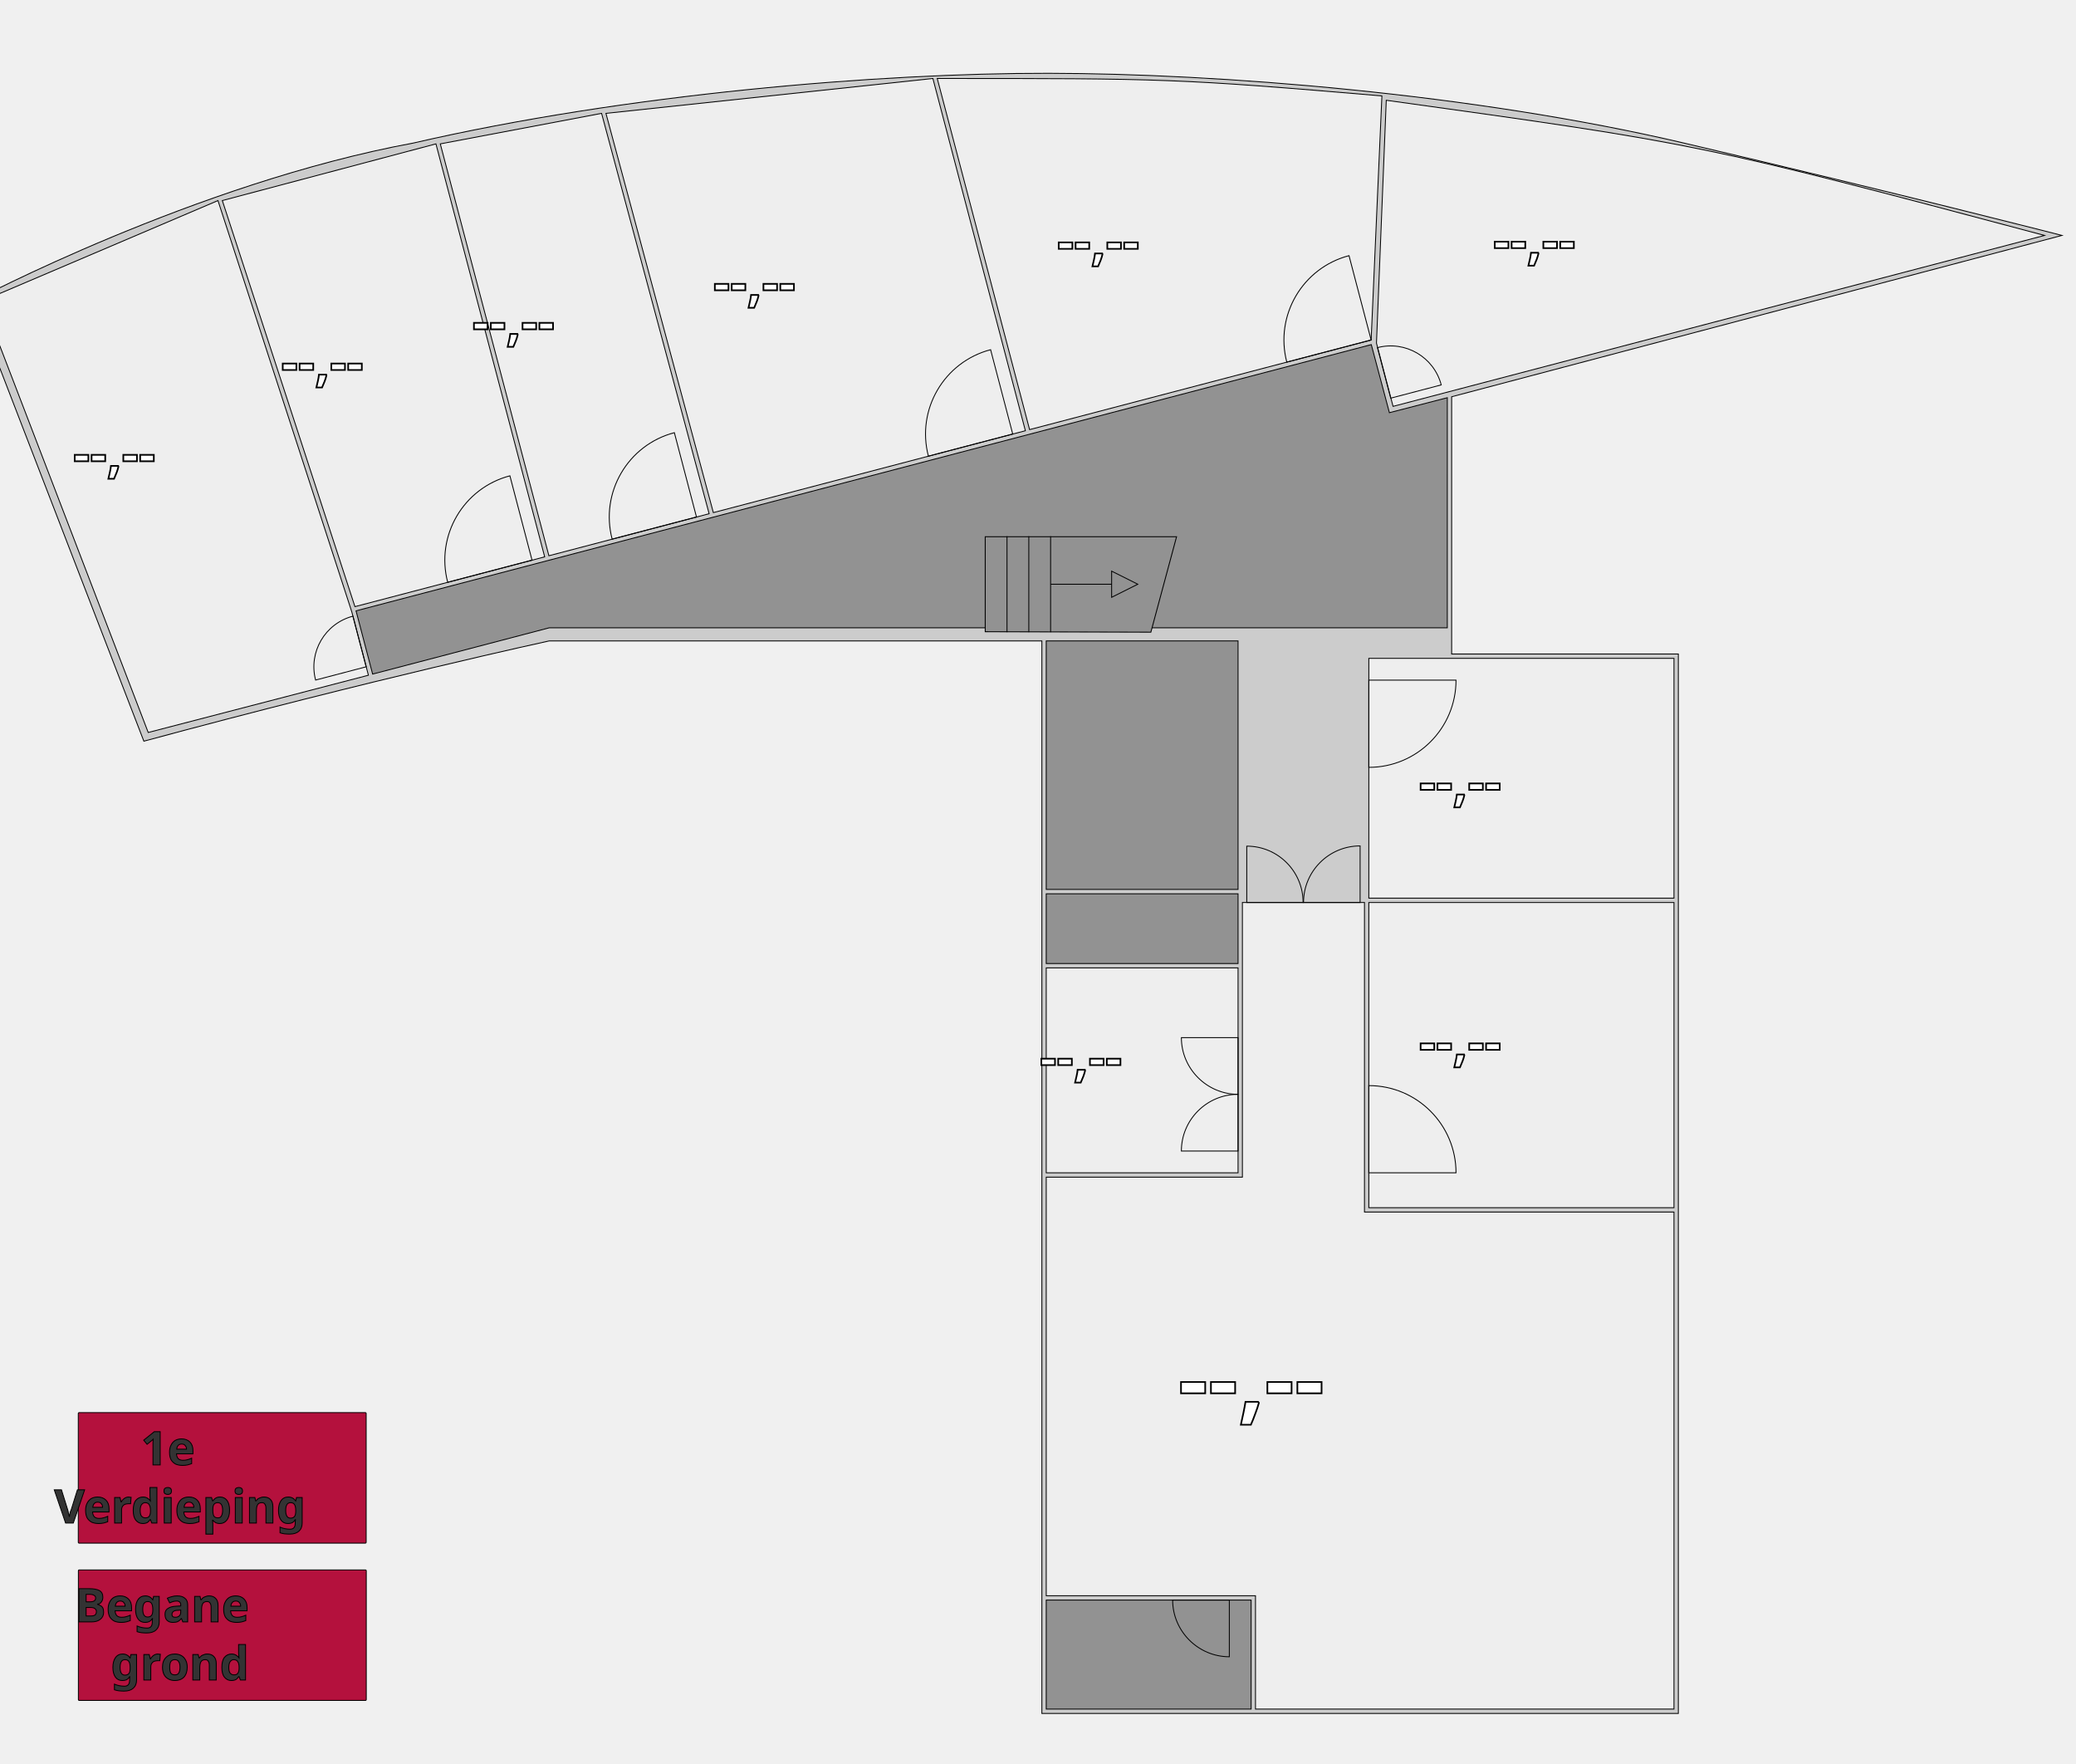
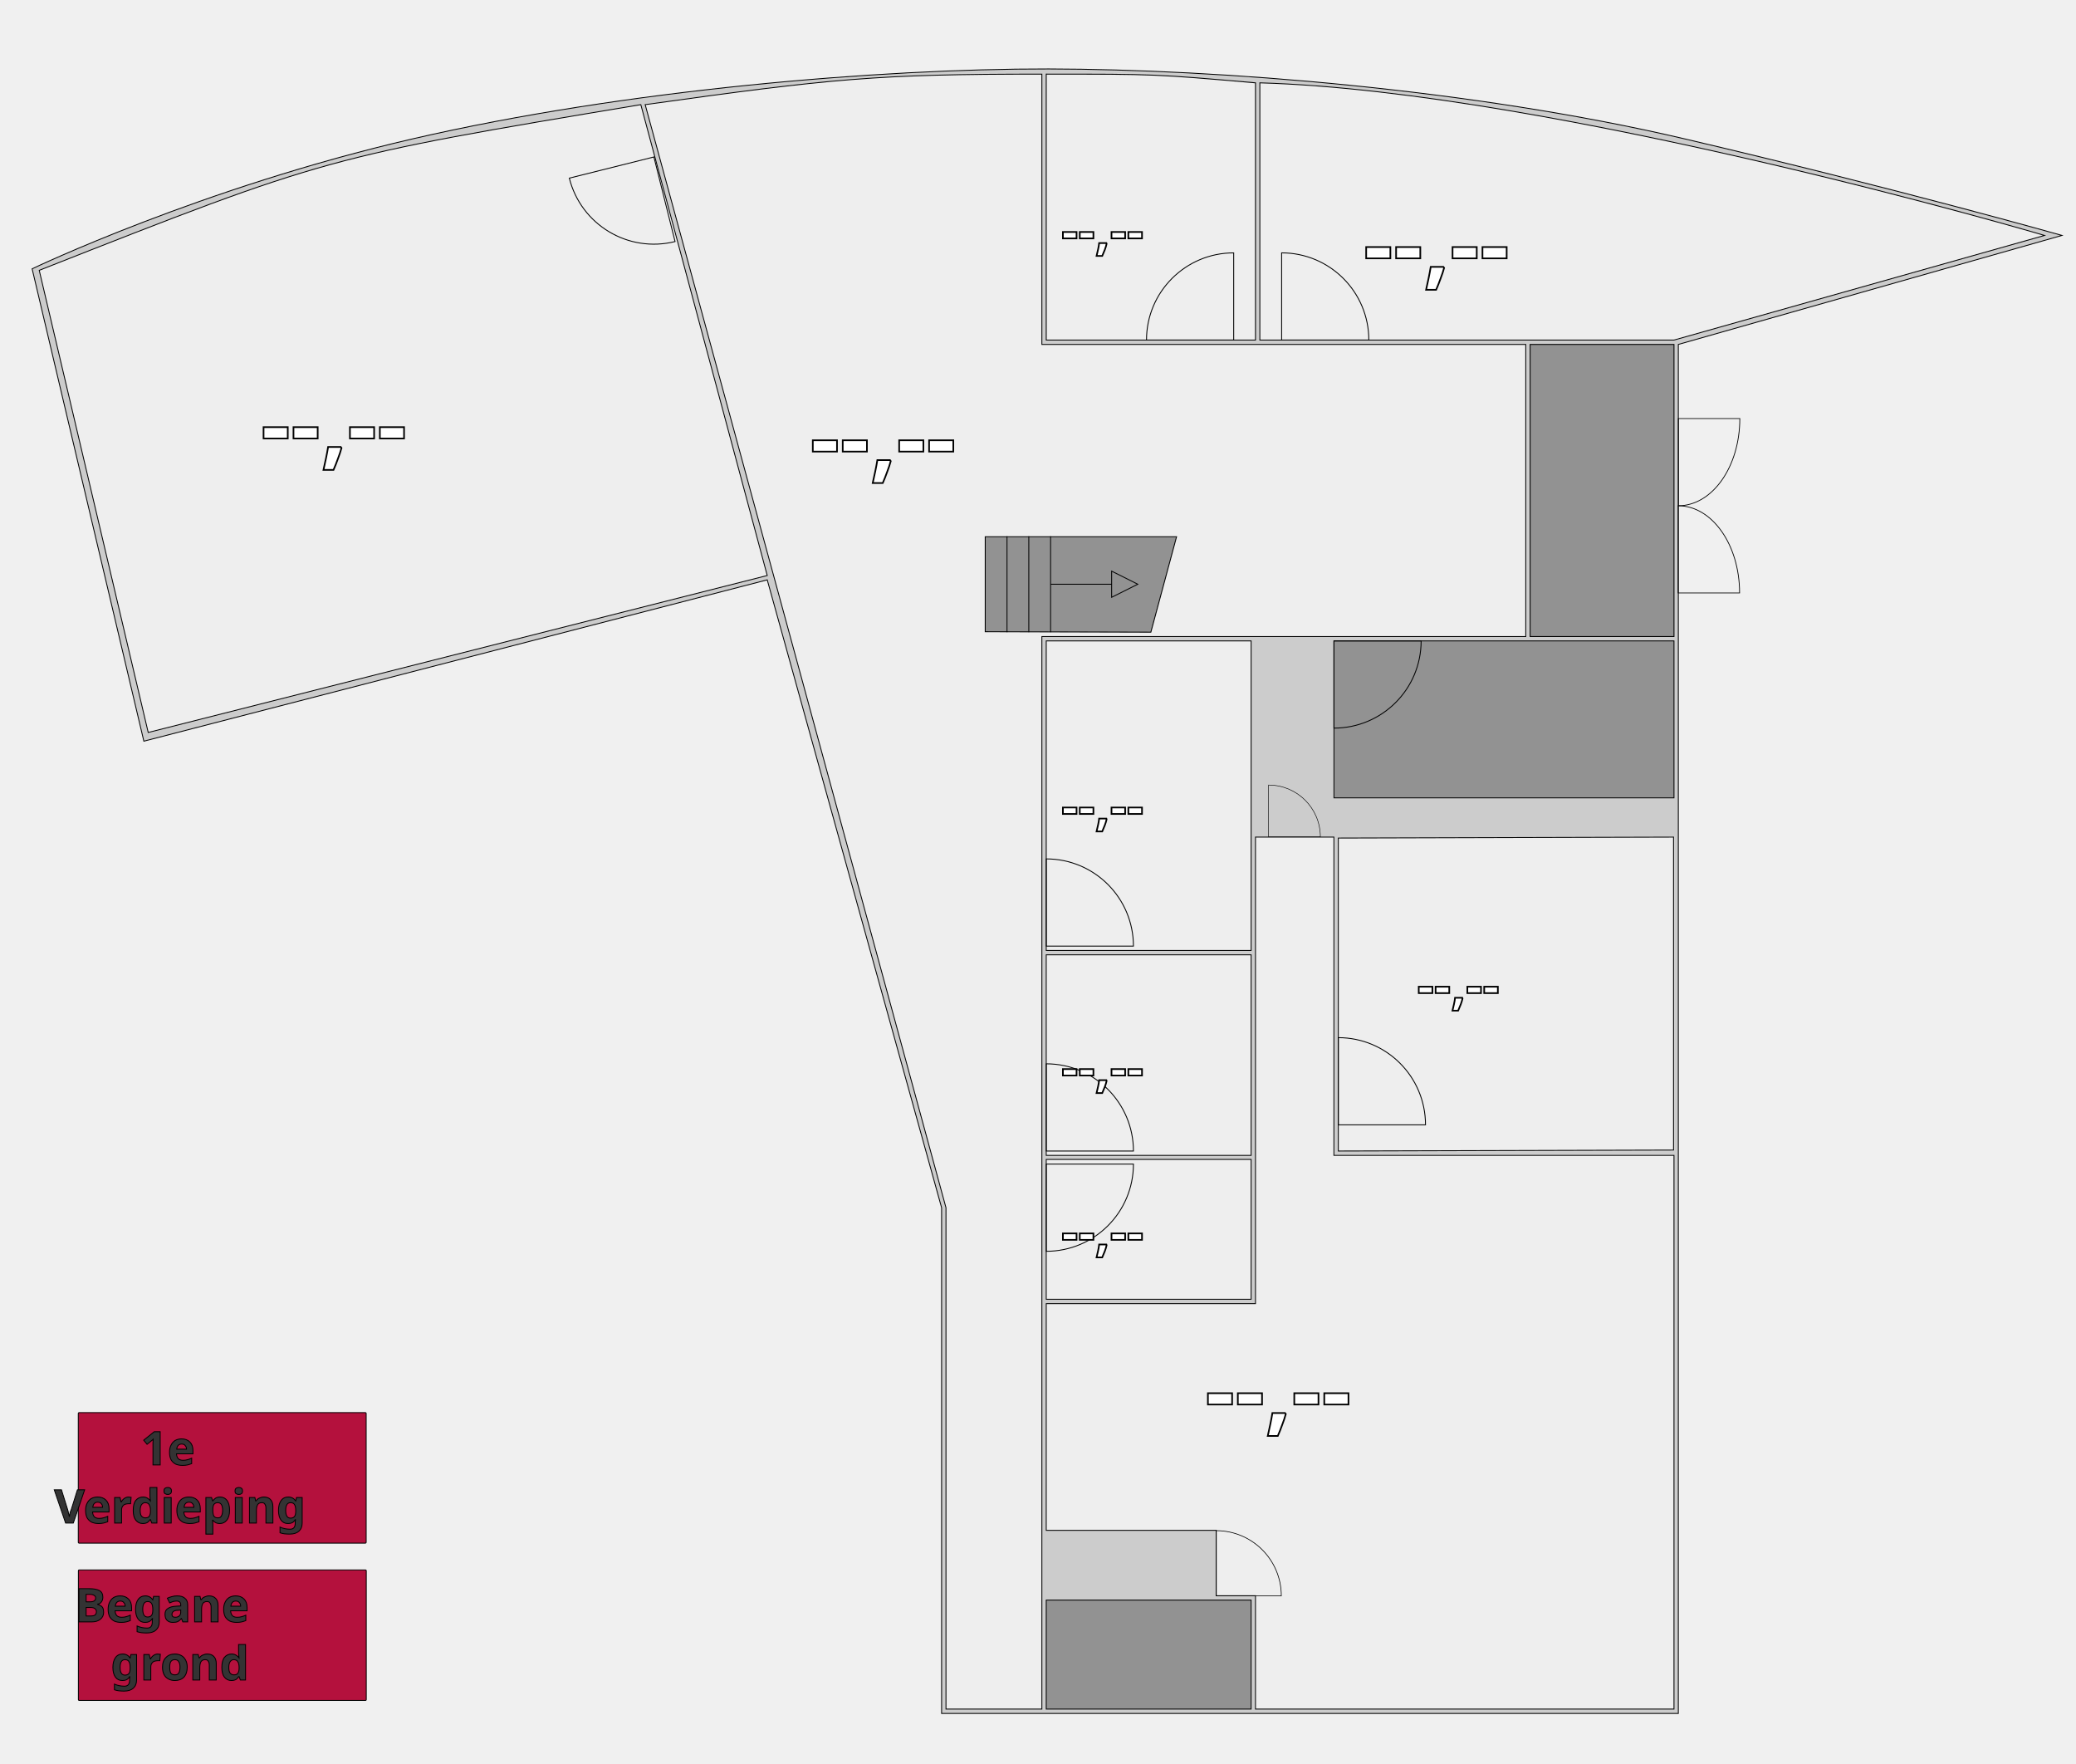
<svg xmlns="http://www.w3.org/2000/svg" width="126mm" height="107mm" viewBox="0 0 126 107" version="1.1" id="svg5">
  <style id="style448" />
  <defs id="defs2" />
-   <g id="LayerBG" style="display:none">
+   <g id="LayerBG" style="display:inline">
    <g id="grpRm0.01">
-       <path id="rect4_1" style="fill:#eeeeee;fill-opacity:1;stroke:#000000;stroke-width:0.016;stroke-dasharray:none" d="m 51.851,10.701 -0.014,7.584 h -4.223 l -1.73e-4,3.686 h 3.443 v 1.063 h 0.794 v 1.701 h 8.474 V 15.875 h -6.886 v -5.174 z" />
-       <path id="rect4_1-nocolour" style="fill:#cccccc;stroke:#000000;stroke-width:0.053;stroke-dasharray:none" d="m 1.95,16.313 6.781,28.666 37.306,-9.79 11.113,38.1 10e-7,30.692 h 44.715 V 20.902 L 125.148,14.287 c 0,0 -10.095,-2.861 -22.947,-5.871 C 89.348,5.408 73.925,4.199 63.643,4.184 53.36,4.168 37.937,5.447 25.085,8.417 12.232,11.387 1.95,16.313 1.95,16.313 Z" />
-       <text xml:space="preserve" style="font-weight:bold;font-size:3.175px;font-family:sans-serif;-inkscape-font-specification:'sans-serif, Bold';text-align:center;text-anchor:middle;fill:#ffffff;fill-opacity:1;stroke:#000000;stroke-width:0.1;stroke-dasharray:none" x="58.737" y="28.575" id="valDisplay4_1">
-         <tspan id="tspan938-7-3-1" style="font-size:3.175px;fill:#ffffff;fill-opacity:1;stroke-width:0.1;stroke-dasharray:none" x="58.737" y="28.575">--,--</tspan>
+       <path id="rect4_1-nocolour" style="fill:#cccccc;stroke:#000000;stroke-width:0.053;stroke-dasharray:none" d="m 1.95,16.313 6.781,28.666 37.835,-9.79 10.583,38.1 10e-7,30.692 h 44.715 V 20.902 L 125.148,14.287 c 0,0 -10.095,-2.861 -22.947,-5.871 C 89.348,5.408 73.925,4.199 63.643,4.184 53.36,4.168 37.937,5.447 25.085,8.417 12.232,11.387 1.95,16.313 1.95,16.313 Z" />
+       <path id="rect4_1" style="display:inline;fill:#eeeeee;stroke:#000000;stroke-width:0.053" d="M 39.158,6.35 C 50.535,4.763 53.181,4.498 63.235,4.498 V 20.902 h 29.369 V 38.629 H 63.235 V 103.717 H 57.415 V 73.29 Z" />
+       <text xml:space="preserve" style="font-weight:bold;font-size:5.644px;font-family:sans-serif;-inkscape-font-specification:'sans-serif, Bold';text-align:center;text-anchor:middle;fill:#ffffff;fill-opacity:1;stroke:#000000;stroke-width:0.1;stroke-dasharray:none" x="58.737" y="28.575" id="valDisplay4_1">
+         <tspan id="tspan938-7-3-1" style="font-size:5.644px;fill:#ffffff;fill-opacity:1;stroke-width:0.1;stroke-dasharray:none" x="58.737" y="28.575">--,--</tspan>
      </text>
    </g>
    <g id="grpRm0.12">
      <path id="rect2_5" style="fill:#eeeeee;fill-opacity:1;stroke:#000000;stroke-width:0.053;stroke-dasharray:none" d="m 76.2,50.8 -10e-7,28.31 -12.699,10e-7 L 63.5,92.869 H 73.819 V 96.838 H 76.2 l -10e-7,6.879 H 101.6 V 70.115 H 80.96 L 80.96,50.8 Z" />
      <path id="rect2_1-2-3" style="fill:#eeeeee;fill-opacity:0;stroke:#000000;stroke-width:0.032;stroke-dasharray:none" d="m 76.994,47.641 v 3.143 h 3.143 a 3.143,3.143 0 0 0 -3.143,-3.143 z" />
      <path id="rect2_1-2-76" style="fill:#eeeeee;fill-opacity:0;stroke:#000000;stroke-width:0.041;stroke-dasharray:none" d="m 73.812,92.889 v 3.955 h 3.955 a 3.955,3.955 0 0 0 -3.955,-3.955 z" />
      <text xml:space="preserve" style="font-weight:bold;font-size:5.644px;font-family:sans-serif;-inkscape-font-specification:'sans-serif, Bold';text-align:center;text-anchor:middle;fill:#ffffff;fill-opacity:1;stroke:#000000;stroke-width:0.1;stroke-dasharray:none" x="82.715" y="86.409" id="valDisplay2_5">
        <tspan id="tspan938-5" style="font-size:5.644px;fill:#ffffff;fill-opacity:1;stroke-width:0.1;stroke-dasharray:none" x="82.715" y="86.409">--,--</tspan>
      </text>
    </g>
    <g id="grpRm0.04">
      <rect style="fill:#eeeeee;fill-opacity:1;stroke:#000000;stroke-width:0.054;stroke-dasharray:none" id="rect2_1" width="12.435" height="18.785" x="63.5" y="38.894" />
      <path id="rect2_1-2" style="fill:#eeeeee;fill-opacity:0;stroke:#000000;stroke-width:0.054;stroke-dasharray:none" d="m 63.5,52.123 v 5.292 h 5.292 a 5.292,5.292 0 0 0 -5.292,-5.292 z" />
      <text xml:space="preserve" style="font-weight:bold;font-size:3.175px;font-family:sans-serif;-inkscape-font-specification:'sans-serif, Bold';text-align:center;text-anchor:middle;fill:#ffffff;fill-opacity:1;stroke:#000000;stroke-width:0.1;stroke-dasharray:none" x="69.805" y="50.049" id="valDisplay2_1">
        <tspan id="tspan938-3" style="font-size:3.175px;fill:#ffffff;fill-opacity:1;stroke-width:0.1;stroke-dasharray:none" x="69.805" y="50.049">--,--</tspan>
      </text>
    </g>
    <g id="grpRm0.07">
-       <path id="rect4_3" style="fill:#eeeeee;stroke:#000000;stroke-width:0.055" d="m 63.235,4.498 c 6.615,0 6.879,0 12.965,0.529 V 20.637 H 63.235 Z" />
+       <path id="rect4_3" style="fill:#eeeeee;stroke:#000000;stroke-width:0.055" d="m 63.5,4.498 c 6.615,0 6.615,-1e-7 12.7,0.529 V 20.637 l -12.7,0 z" />
      <path id="rect2_1-2-68" style="fill:#eeeeee;fill-opacity:0;stroke:#000000;stroke-width:0.054;stroke-dasharray:none" d="m 69.585,20.637 h 5.292 V 15.346 A 5.292,5.292 0 0 0 69.585,20.637 Z" />
      <text xml:space="preserve" style="font-weight:bold;font-size:3.175px;font-family:sans-serif;-inkscape-font-specification:'sans-serif, Bold';text-align:center;text-anchor:middle;fill:#ffffff;fill-opacity:1;stroke:#000000;stroke-width:0.1;stroke-dasharray:none" x="69.805" y="15.124" id="valDisplay4_3">
        <tspan id="tspan938-4" style="font-size:3.175px;fill:#ffffff;fill-opacity:1;stroke-width:0.1;stroke-dasharray:none" x="69.805" y="15.124">--,--</tspan>
      </text>
    </g>
    <g id="grpRm0.08">
      <path style="fill:#eeeeee;fill-opacity:1;stroke:#000000;stroke-width:0.053;stroke-dasharray:none" d="m 101.6,20.637 22.49,-6.35 c 0,0 -29.633,-8.731 -47.625,-9.26 V 20.637 Z" id="rect4_4" />
      <path id="rect2_1-2-6" style="fill:#eeeeee;fill-opacity:0;stroke:#000000;stroke-width:0.054;stroke-dasharray:none" d="M 77.787,15.346 V 20.637 h 5.292 a 5.292,5.292 0 0 0 -5.292,-5.292 z" />
      <text xml:space="preserve" style="font-weight:bold;font-size:5.644px;font-family:sans-serif;-inkscape-font-specification:'sans-serif, Bold';text-align:center;text-anchor:middle;fill:#ffffff;fill-opacity:1;stroke:#000000;stroke-width:0.1;stroke-dasharray:none" x="92.321" y="16.854" id="valDisplay4_4">
        <tspan id="tspan938-7" style="font-size:5.644px;fill:#ffffff;fill-opacity:1;stroke-width:0.1;stroke-dasharray:none" x="92.321" y="16.854">--,--</tspan>
      </text>
    </g>
    <g id="grpRm0.03">
-       <path id="rect4_2" style="fill:#eeeeee;stroke:#000000;stroke-width:0.053" d="m -44.835,-36.456 29.454,0.173 c 1.427,19.26 1.427,19.26 -1.121,37.855 l -28.814,0.216 z" transform="matrix(-0.2368381,-0.9715491,-0.9715491,0.2368381,0,0)" />
+       <path id="rect4_2" style="fill:#eeeeee;stroke:#000000;stroke-width:0.053" d="m -44.96,-36.97 29.579,0.687 c 1.427,19.26 1.427,19.26 -1.121,37.855 l -28.814,0.216 z" transform="matrix(-0.2368381,-0.9715491,-0.9715491,0.2368381,0,0)" />
      <path id="rect2_1-2-9" style="fill:#eeeeee;fill-opacity:0;stroke:#000000;stroke-width:0.054;stroke-dasharray:none" d="M 40.972,14.658 39.688,9.525 34.554,10.81 a 5.292,5.292 0 0 0 6.418,3.849 z" />
      <text xml:space="preserve" style="font-weight:bold;font-size:5.644px;font-family:sans-serif;-inkscape-font-specification:'sans-serif, Bold';text-align:center;text-anchor:middle;fill:#ffffff;fill-opacity:1;stroke:#000000;stroke-width:0.1;stroke-dasharray:none" x="25.4" y="27.781" id="valDisplay4_2">
        <tspan id="tspan938" style="font-size:5.644px;fill:#ffffff;fill-opacity:1;stroke-width:0.1;stroke-dasharray:none" x="25.4" y="27.781">--,--</tspan>
      </text>
    </g>
    <g id="grpRm0.05">
      <rect style="fill:#eeeeee;fill-opacity:1;stroke:#000000;stroke-width:0.053;stroke-dasharray:none" id="rect2_2" width="12.435" height="12.171" x="63.5" y="57.944" />
      <path id="rect2_1-2-7" style="fill:#eeeeee;fill-opacity:0;stroke:#000000;stroke-width:0.054;stroke-dasharray:none" d="m 63.5,64.558 v 5.292 h 5.292 a 5.292,5.292 0 0 0 -5.292,-5.292 z" />
      <text xml:space="preserve" style="font-weight:bold;font-size:3.175px;font-family:sans-serif;-inkscape-font-specification:'sans-serif, Bold';text-align:center;text-anchor:middle;fill:#ffffff;fill-opacity:1;stroke:#000000;stroke-width:0.1;stroke-dasharray:none" x="69.805" y="65.924" id="valDisplay2_2">
        <tspan id="tspan938-33" style="font-size:3.175px;fill:#ffffff;fill-opacity:1;stroke-width:0.1;stroke-dasharray:none" x="69.805" y="65.924">--,--</tspan>
      </text>
    </g>
    <g id="grpRm0.06">
      <rect style="fill:#eeeeee;fill-opacity:1;stroke:#000000;stroke-width:0.053;stroke-dasharray:none" id="rect2_3" width="12.435" height="8.485" x="63.5" y="70.361" />
      <path id="rect2_1-2-1" style="fill:#eeeeee;fill-opacity:0;stroke:#000000;stroke-width:0.054;stroke-dasharray:none" d="m 68.792,70.644 h -5.292 v 5.292 a 5.292,5.292 0 0 0 5.292,-5.292 z" />
      <text xml:space="preserve" style="font-weight:bold;font-size:3.175px;font-family:sans-serif;-inkscape-font-specification:'sans-serif, Bold';text-align:center;text-anchor:middle;fill:#ffffff;fill-opacity:1;stroke:#000000;stroke-width:0.1;stroke-dasharray:none" x="69.805" y="75.896" id="valDisplay2_3">
        <tspan id="tspan938-8" style="font-size:3.175px;fill:#ffffff;fill-opacity:1;stroke-width:0.1;stroke-dasharray:none" x="69.805" y="75.896">--,--</tspan>
      </text>
    </g>
    <g id="g825" style="stroke-width:0.053;stroke-dasharray:none">
      <rect style="fill:#929292;fill-opacity:1;stroke:#000000;stroke-width:0.053;stroke-dasharray:none" id="rect822" width="20.637" height="9.525" x="80.963" y="38.894" />
      <path id="rect2_1-2-4" style="fill:#eeeeee;fill-opacity:0;stroke:#000000;stroke-width:0.054;stroke-dasharray:none" d="m 86.254,38.894 h -5.292 v 5.292 a 5.292,5.292 0 0 0 5.292,-5.292 z" />
    </g>
    <g id="g2435">
      <path id="rect1536" style="fill:#929292;stroke:#000000;stroke-width:0.055" d="m 59.797,32.571 h 11.613 l -1.56,5.793 -10.053,-0.028 z" />
      <path style="fill:#929292;fill-opacity:1;stroke:#000000;stroke-width:0.053;stroke-dasharray:none" d="m 61.119,32.544 v 5.821 z" id="path1592" />
      <path style="fill:#929292;fill-opacity:1;stroke:#000000;stroke-width:0.053;stroke-dasharray:none" d="m 62.442,32.544 v 5.821 z" id="path1592-1" />
      <path style="fill:#929292;fill-opacity:1;stroke:#000000;stroke-width:0.053;stroke-dasharray:none" d="m 63.765,32.544 v 5.821 z" id="path1592-6" />
      <path id="rect2446" style="fill:#929292;stroke:#000000;stroke-width:0.053" d="m 67.469,34.66 1.587,0.794 v 0 l -1.587,0.794 -10e-7,-10e-7 z m -3.704,0.794 h 3.704 z" />
    </g>
    <g id="g1438">
      <path id="rect2_1-2-6-4" style="fill:#929292;fill-opacity:0;stroke:#000000;stroke-width:0.046;stroke-dasharray:none" d="m 101.851,30.692 v 5.292 h 3.731 A 3.731,5.292 0 0 0 101.851,30.692 Z" />
      <path id="rect2_1-2-6-4-4" style="fill:#929292;fill-opacity:0;stroke:#000000;stroke-width:0.046;stroke-dasharray:none" d="m 105.596,25.4 h -3.731 v 5.292 A 3.731,5.292 0 0 0 105.596,25.4 Z" />
-       <rect style="fill:#929292;fill-opacity:1;stroke:#000000;stroke-width:0.055;stroke-dasharray:none" id="rect1435" width="8.729" height="14.656" x="92.87" y="23.417" ry="0" />
+       <path id="rect1435" style="fill:#929292;stroke:#000000;stroke-width:0.055" d="M 92.869,20.902 H 101.6 v 17.727 h -8.731 z" />
    </g>
    <g id="g3328">
      <path id="rect3320" style="fill:#929292;stroke:#000000;stroke-width:0.053" d="m 63.5,97.102 h 12.435 v 6.615 H 63.5 Z" />
    </g>
    <g id="grpRm0.11">
      <path id="rect2_4" style="fill:#eeeeee;stroke:#000000;stroke-width:0.053" d="m 81.227,50.859 20.346,-0.058 v 18.991 l -20.346,0.058 z" />
      <path id="rect2_1-2-4-8" style="fill:#eeeeee;fill-opacity:0;stroke:#000000;stroke-width:0.054;stroke-dasharray:none" d="m 81.227,62.971 v 5.292 h 5.292 a 5.292,5.292 0 0 0 -5.292,-5.292 z" />
      <text xml:space="preserve" style="font-weight:bold;font-size:3.175px;font-family:sans-serif;-inkscape-font-specification:'sans-serif, Bold';text-align:center;text-anchor:middle;fill:#ffffff;fill-opacity:1;stroke:#000000;stroke-width:0.1;stroke-dasharray:none" x="91.4" y="60.926" id="valDisplay2_4">
        <tspan id="tspan938-7-3" style="font-size:3.175px;fill:#ffffff;fill-opacity:1;stroke-width:0.1;stroke-dasharray:none" x="91.4" y="60.926">--,--</tspan>
      </text>
    </g>
  </g>
-   <g id="Layer1e" style="display:inline">
+   <g id="Layer1e" style="display:none">
    <path id="path1025" style="display:inline;fill:#cccccc;stroke:#000000;stroke-width:0.053;stroke-dasharray:none" d="m 63.643,4.448 c -10.282,-0.016 -25.705,1.263 -38.558,4.233 C 11.906,11.113 -1.587,18.256 -1.587,18.256 L 8.731,44.979 C 22.708,41.199 33.337,38.894 33.337,38.894 h 29.898 c 0,0 0,65.088 -8e-6,65.088 H 101.865 V 39.687 H 88.106 c 2e-5,-5.497 8e-6,-15.61 8e-6,-15.61 l 37.042,-9.79 c 0,0 -10.095,-2.597 -22.947,-5.606 C 89.348,5.672 73.925,4.464 63.643,4.448 Z" />
    <g id="g7455">
      <g id="grpRm1.11">
        <path id="rect3_2" style="fill:#eeeeee;stroke:#000000;stroke-width:0.053" d="m 63.5,58.737 h 11.642 v 12.435 l -11.642,3e-6 z" />
        <path id="rect2_1-2-6-6-9" style="display:inline;fill:#eeeeee;fill-opacity:0;stroke:#000000;stroke-width:0.053;stroke-dasharray:none" d="m 71.702,69.85 h 3.44 v -3.44 c -1.897,0 -3.44,1.543 -3.44,3.44 z" />
        <path id="path7153-3" style="display:inline;fill:#eeeeee;fill-opacity:0;stroke:#000000;stroke-width:0.053;stroke-dasharray:none" d="m 75.142,66.41 v -3.44 h -3.44 c 0,1.888 1.551,3.44 3.44,3.44 z" />
        <text xml:space="preserve" style="font-weight:bold;font-size:3.175px;font-family:sans-serif;-inkscape-font-specification:'sans-serif, Bold';text-align:center;text-anchor:middle;display:inline;fill:#ffffff;fill-opacity:1;stroke:#000000;stroke-width:0.1;stroke-dasharray:none" x="69.321" y="65.293" id="valDisplay3_2">
          <tspan id="tspan938-8-2-5" style="font-size:3.175px;fill:#ffffff;fill-opacity:1;stroke-width:0.1;stroke-dasharray:none" x="69.321" y="65.293">--,--</tspan>
        </text>
      </g>
      <g id="g7119">
-         <path id="rect6883" style="fill:#929292;stroke:#000000;stroke-width:0.053;fill-opacity:1" d="m 63.5,54.24 h 11.642 l 10e-7,4.233 -11.642,1e-6 z" />
+         <path id="rect6883" style="fill:#929292;fill-opacity:1;stroke:#000000;stroke-width:0.053" d="m 63.5,54.24 h 11.642 l 10e-7,4.233 -11.642,1e-6 z" />
      </g>
      <g id="grpRm1.12">
        <path id="rect3_3" style="fill:#eeeeee;stroke:#000000;stroke-width:0.053" d="M 83.079,54.769 H 101.6 v 18.521 l -18.521,10e-7 z" />
        <path id="rect2_1-2-6-0" style="display:inline;fill:#eeeeee;fill-opacity:0;stroke:#000000;stroke-width:0.054;stroke-dasharray:none" d="m 83.079,65.881 v 5.292 h 5.292 a 5.292,5.292 0 0 0 -5.292,-5.292 z" />
        <text xml:space="preserve" style="font-weight:bold;font-size:3.175px;font-family:sans-serif;-inkscape-font-specification:'sans-serif, Bold';text-align:center;text-anchor:middle;display:inline;fill:#ffffff;fill-opacity:1;stroke:#000000;stroke-width:0.1;stroke-dasharray:none" x="92.34" y="64.367" id="valDisplay3_3">
          <tspan id="tspan938-8-2-3" style="font-size:3.175px;fill:#ffffff;fill-opacity:1;stroke-width:0.1;stroke-dasharray:none" x="92.34" y="64.367">--,--</tspan>
        </text>
      </g>
      <g id="grpRm1.07">
        <path id="rect3_1" style="fill:#eeeeee;stroke:#000000;stroke-width:0.053;stroke-dasharray:none" d="M 83.079,39.952 101.6,39.952 V 54.504 H 83.079 Z" />
        <path id="rect2_1-2-6-0-2" style="display:inline;fill:#eeeeee;fill-opacity:0;stroke:#000000;stroke-width:0.053;stroke-dasharray:none" d="m 88.371,41.275 h -5.292 v 5.292 a 5.292,5.292 0 0 0 5.292,-5.292 z" />
        <text xml:space="preserve" style="font-weight:bold;font-size:3.175px;font-family:sans-serif;-inkscape-font-specification:'sans-serif, Bold';text-align:center;text-anchor:middle;display:inline;fill:#ffffff;fill-opacity:1;stroke:#000000;stroke-width:0.1;stroke-dasharray:none" x="92.34" y="48.589" id="valDisplay3_1">
          <tspan id="tspan938-8-2" style="font-size:3.175px;fill:#ffffff;fill-opacity:1;stroke-width:0.1;stroke-dasharray:none" x="92.34" y="48.589">--,--</tspan>
        </text>
      </g>
      <g id="grpRm1.13">
        <path id="rect3_4" style="fill:#eeeeee;stroke:#000000;stroke-width:0.053;stroke-dasharray:none" d="M 75.406,54.769 V 71.438 l -11.906,-10e-7 v 25.4 c 4.233,0.004 8.467,0.002 12.7,0 v 6.879 l 25.4,-5e-5 c -3.2e-4,-23.23 -5e-4,-0.533 -5.2e-4,-30.162 L 82.815,73.554 V 54.769 Z" />
        <path id="rect2_1-2-6-6" style="display:inline;fill:#eeeeee;fill-opacity:0;stroke:#000000;stroke-width:0.053;stroke-dasharray:none" d="m 79.116,54.769 h 3.434 v -3.434 a 3.434,3.434 0 0 0 -3.434,3.434 z" />
        <path id="path7153" style="display:inline;fill:#eeeeee;fill-opacity:0;stroke:#000000;stroke-width:0.053;stroke-dasharray:none" d="m 75.671,51.349 v 3.419 h 3.419 a 3.419,3.419 0 0 0 -3.419,-3.419 z" />
        <text xml:space="preserve" style="font-weight:bold;font-size:5.644px;font-family:sans-serif;-inkscape-font-specification:'sans-serif, Bold';text-align:center;text-anchor:middle;display:inline;fill:#ffffff;fill-opacity:1;stroke:#000000;stroke-width:0.1;stroke-dasharray:none" x="82.55" y="85.725" id="valDisplay3_4">
          <tspan id="tspan938-80" style="font-size:5.644px;fill:#ffffff;fill-opacity:1;stroke-width:0.1;stroke-dasharray:none" x="82.55" y="85.725">--,--</tspan>
        </text>
      </g>
      <g id="g7107">
        <path id="rect3320-5" style="display:inline;fill:#929292;stroke:#000000;stroke-width:0.053" d="m 63.5,97.102 h 12.435 v 6.615 H 63.5 Z" />
        <path id="path7153-3-4" style="display:inline;fill:#eeeeee;fill-opacity:0;stroke:#000000;stroke-width:0.053;stroke-dasharray:none" d="m 74.612,100.542 v -3.44 h -3.44 c 0,1.888 1.551,3.44 3.44,3.44 z" />
      </g>
      <g id="g7498" style="display:inline">
        <rect style="display:inline;fill:#929292;fill-opacity:1;stroke:#000000;stroke-width:0.053;stroke-dasharray:none" id="rect7433" width="11.642" height="15.081" x="63.5" y="38.894" />
      </g>
    </g>
    <g id="g6738" transform="rotate(-14.7,26.35997,32.62829)" style="display:inline">
      <g id="g6604" transform="translate(142.875,-39.6875)">
        <path id="rect5100" style="fill:#929292;fill-opacity:1;stroke:#000000;stroke-width:0.053" d="m -58.535,75.414 0.015,4.275 3.63,0.013 -3.544,13.507 -52.72,-13.831 -11.083,-0.004 v -3.969 z" />
      </g>
      <g id="grpRm1.01" style="display:inline" transform="translate(142.875,-39.6875)">
        <path id="rect5_1" style="fill:#eeeeee;stroke:#000000;stroke-width:0.053" d="m -53.893,61.303 c 17.755,7.393 17.755,7.393 36.563,18.072 h -40.878 l 2e-6,-3.969 z" />
        <path id="rect2_1-2-1-7-3" style="display:inline;fill:#eeeeee;fill-opacity:0;stroke:#000000;stroke-width:0.053;stroke-dasharray:none" d="m -58.219,75.687 v 3.17 h 3.17 a 3.17,3.17 0 0 0 -3.17,-3.17 z" />
        <text xml:space="preserve" style="font-weight:bold;font-size:3.175px;font-family:sans-serif;-inkscape-font-specification:'sans-serif, Bold';text-align:center;text-anchor:middle;display:inline;fill:#ffffff;fill-opacity:1;stroke:#000000;stroke-width:0.1;stroke-dasharray:none" x="-23.873" y="82.599" id="valDisplay5_1" transform="rotate(14.7)">
          <tspan id="tspan938-8-2-5-3-9-4-0" style="font-size:3.175px;fill:#ffffff;fill-opacity:1;stroke-width:0.1;stroke-dasharray:none" x="-23.873" y="82.599">--,--</tspan>
        </text>
      </g>
      <g id="grpRm1.02" style="display:inline" transform="translate(142.875,-39.6875)">
        <path id="rect5_2" style="fill:#eeeeee;stroke:#000000;stroke-width:0.053;stroke-dasharray:none" d="m -79.918,53.108 c 13.308,3.491 14.076,3.693 25.836,7.872 l -4.391,14.161 h -21.431 z" />
        <path id="rect2_1-2-1-7-6" style="display:inline;fill:#eeeeee;fill-opacity:0;stroke:#000000;stroke-width:0.054;stroke-dasharray:none" d="m -63.765,75.142 h 5.292 v -5.292 a 5.292,5.292 0 0 0 -5.292,5.292 z" />
        <text xml:space="preserve" style="font-weight:bold;font-size:3.175px;font-family:sans-serif;-inkscape-font-specification:'sans-serif, Bold';text-align:center;text-anchor:middle;display:inline;fill:#ffffff;fill-opacity:1;stroke:#000000;stroke-width:0.1;stroke-dasharray:none" x="-50.335" y="82.645" id="valDisplay5_2" transform="rotate(14.7)">
          <tspan id="tspan938-8-2-5-3-9-4-6" style="font-size:3.175px;fill:#ffffff;fill-opacity:1;stroke-width:0.1;stroke-dasharray:none" x="-50.335" y="82.645">--,--</tspan>
        </text>
      </g>
      <g id="grpRm1.03" style="display:inline" transform="translate(142.875,-39.6875)">
        <path id="rect5_3" style="fill:#eeeeee;stroke:#000000;stroke-width:0.053" d="m -99.905,50.053 19.731,2.988 0.005,22.101 h -19.579 z" />
        <path id="rect2_1-2-1-7-5" style="display:inline;fill:#eeeeee;fill-opacity:0;stroke:#000000;stroke-width:0.053;stroke-dasharray:none" d="m -86.254,75.142 h 5.292 v -5.292 a 5.292,5.292 0 0 0 -5.292,5.292 z" />
        <text xml:space="preserve" style="font-weight:bold;font-size:3.175px;font-family:sans-serif;-inkscape-font-specification:'sans-serif, Bold';text-align:center;text-anchor:middle;display:inline;fill:#ffffff;fill-opacity:1;stroke:#000000;stroke-width:0.1;stroke-dasharray:none" x="-71.206" y="85.161" id="valDisplay5_3" transform="rotate(14.7)">
          <tspan id="tspan938-8-2-5-3-9-4-5" style="font-size:3.175px;fill:#ffffff;fill-opacity:1;stroke-width:0.1;stroke-dasharray:none" x="-71.206" y="85.161">--,--</tspan>
        </text>
      </g>
      <g id="grpRm1.05" transform="translate(142.875,-39.6875)">
        <path id="rect5_5" style="fill:#eeeeee;stroke:#000000;stroke-width:0.053" d="m -123.769,49.263 13.413,-0.037 0.025,25.916 h -11.906 z" />
        <path id="rect2_1-2-1-7-2" style="display:inline;fill:#eeeeee;fill-opacity:0;stroke:#000000;stroke-width:0.054;stroke-dasharray:none" d="m -116.417,75.142 h 5.292 v -5.292 a 5.292,5.292 0 0 0 -5.292,5.292 z" />
        <text xml:space="preserve" style="font-weight:bold;font-size:3.175px;font-family:sans-serif;-inkscape-font-specification:'sans-serif, Bold';text-align:center;text-anchor:middle;display:inline;fill:#ffffff;fill-opacity:1;stroke:#000000;stroke-width:0.1;stroke-dasharray:none" x="-97.435" y="89.997" id="valDisplay5_5" transform="rotate(14.7)">
          <tspan id="tspan938-8-2-5-3-9" style="font-size:3.175px;fill:#ffffff;fill-opacity:1;stroke-width:0.1;stroke-dasharray:none" x="-97.435" y="89.997">--,--</tspan>
        </text>
      </g>
      <g id="grpRm1.04" style="display:inline" transform="translate(142.875,-39.6875)">
        <path id="rect5_4" style="fill:#eeeeee;stroke:#000000;stroke-width:0.053" d="m -110.1,49.293 9.939,0.693 0.148,25.156 h -10.054 z" />
        <path id="rect2_1-2-1-7-9" style="display:inline;fill:#eeeeee;fill-opacity:0;stroke:#000000;stroke-width:0.054;stroke-dasharray:none" d="m -106.098,75.142 h 5.292 v -5.292 a 5.292,5.292 0 0 0 -5.292,5.292 z" />
        <text xml:space="preserve" style="font-weight:bold;font-size:3.175px;font-family:sans-serif;-inkscape-font-specification:'sans-serif, Bold';text-align:center;text-anchor:middle;display:inline;fill:#ffffff;fill-opacity:1;stroke:#000000;stroke-width:0.1;stroke-dasharray:none" x="-85.83" y="87.528" id="valDisplay5_4" transform="rotate(14.7)">
          <tspan id="tspan938-8-2-5-3-9-4" style="font-size:3.175px;fill:#ffffff;fill-opacity:1;stroke-width:0.1;stroke-dasharray:none" x="-85.83" y="87.528">--,--</tspan>
        </text>
      </g>
      <g id="grpRm1.06" transform="translate(142.875,-39.6875)">
        <path id="rect5_6" style="fill:#eeeeee;stroke:#000000;stroke-width:0.053" d="m -139.389,51.457 3.078,27.888 13.809,0.031 v -3.969 l -1.523,-26.21 z" />
        <path id="rect2_1-2-1-7" style="display:inline;fill:#eeeeee;fill-opacity:0;stroke:#000000;stroke-width:0.053;stroke-dasharray:none" d="m -125.677,78.846 h 3.175 V 75.671 a 3.175,3.175 0 0 0 -3.175,3.175 z" />
        <text xml:space="preserve" style="font-weight:bold;font-size:3.175px;font-family:sans-serif;-inkscape-font-specification:'sans-serif, Bold';text-align:center;text-anchor:middle;display:inline;fill:#ffffff;fill-opacity:1;stroke:#000000;stroke-width:0.1;stroke-dasharray:none" x="-110.06" y="95.533" id="valDisplay5_6" transform="rotate(14.7)">
          <tspan id="tspan938-8-2-5-3" style="font-size:3.175px;fill:#ffffff;fill-opacity:1;stroke-width:0.1;stroke-dasharray:none" x="-110.06" y="95.533">--,--</tspan>
        </text>
      </g>
    </g>
    <g id="g6750" style="display:inline">
      <path id="path6740" style="fill:#929292;stroke:#000000;stroke-width:0.055" d="m 59.797,32.571 h 11.613 l -1.56,5.793 -10.053,-0.028 z" />
      <path style="fill:#929292;fill-opacity:1;stroke:#000000;stroke-width:0.053;stroke-dasharray:none" d="m 61.119,32.544 v 5.821 z" id="path6742" />
      <path style="fill:#929292;fill-opacity:1;stroke:#000000;stroke-width:0.053;stroke-dasharray:none" d="m 62.442,32.544 v 5.821 z" id="path6744" />
      <path style="fill:#929292;fill-opacity:1;stroke:#000000;stroke-width:0.053;stroke-dasharray:none" d="m 63.765,32.544 v 5.821 z" id="path6746" />
      <path id="path6748" style="fill:#929292;stroke:#000000;stroke-width:0.053" d="m 67.469,34.66 1.587,0.794 v 0 l -1.587,0.794 -10e-7,-10e-7 z m -3.704,0.794 h 3.704 z" />
    </g>
  </g>
  <g id="layer3" style="display:inline">
    <g id="select1e">
      <rect style="fill:#b4113d;fill-opacity:1;stroke:#000000;stroke-width:0.053;stroke-dasharray:none" id="rect1e" width="17.474" height="7.922" x="4.751" y="85.725" ry="0.053" />
      <text xml:space="preserve" style="font-weight:bold;font-size:2.822px;font-family:sans-serif;-inkscape-font-specification:'sans-serif, Bold';text-align:center;text-anchor:middle;fill:#333333;fill-opacity:1;stroke:#000000;stroke-width:0.053" x="13.494" y="88.9" id="text3910">
        <tspan id="tspan3908" style="font-size:2.822px;fill:#333333;fill-opacity:1;stroke-width:0.053" x="13.494" y="88.9">1e</tspan>
        <tspan style="font-size:2.822px;fill:#333333;fill-opacity:1;stroke-width:0.053" x="13.494" y="92.428" id="tspan3912">Verdieping</tspan>
      </text>
    </g>
    <g id="selectBG">
      <rect style="fill:#b4113d;fill-opacity:1;stroke:#000000;stroke-width:0.053;stroke-dasharray:none" id="rectBG" width="17.474" height="7.922" x="4.757" y="95.271" ry="0.053" />
      <text xml:space="preserve" style="font-weight:bold;font-size:2.822px;font-family:sans-serif;-inkscape-font-specification:'sans-serif, Bold';text-align:center;text-anchor:middle;fill:#333333;fill-opacity:1;stroke:#000000;stroke-width:0.053" x="13.494" y="98.425" id="text3910-1">
        <tspan style="font-size:2.822px;fill:#333333;fill-opacity:1;stroke-width:0.053" x="13.494" y="98.425" id="tspan3912-7">Begane </tspan>
        <tspan style="font-size:2.822px;fill:#333333;fill-opacity:1;stroke-width:0.053" x="13.494" y="101.953" id="tspan4889">grond</tspan>
      </text>
    </g>
  </g>
</svg>
